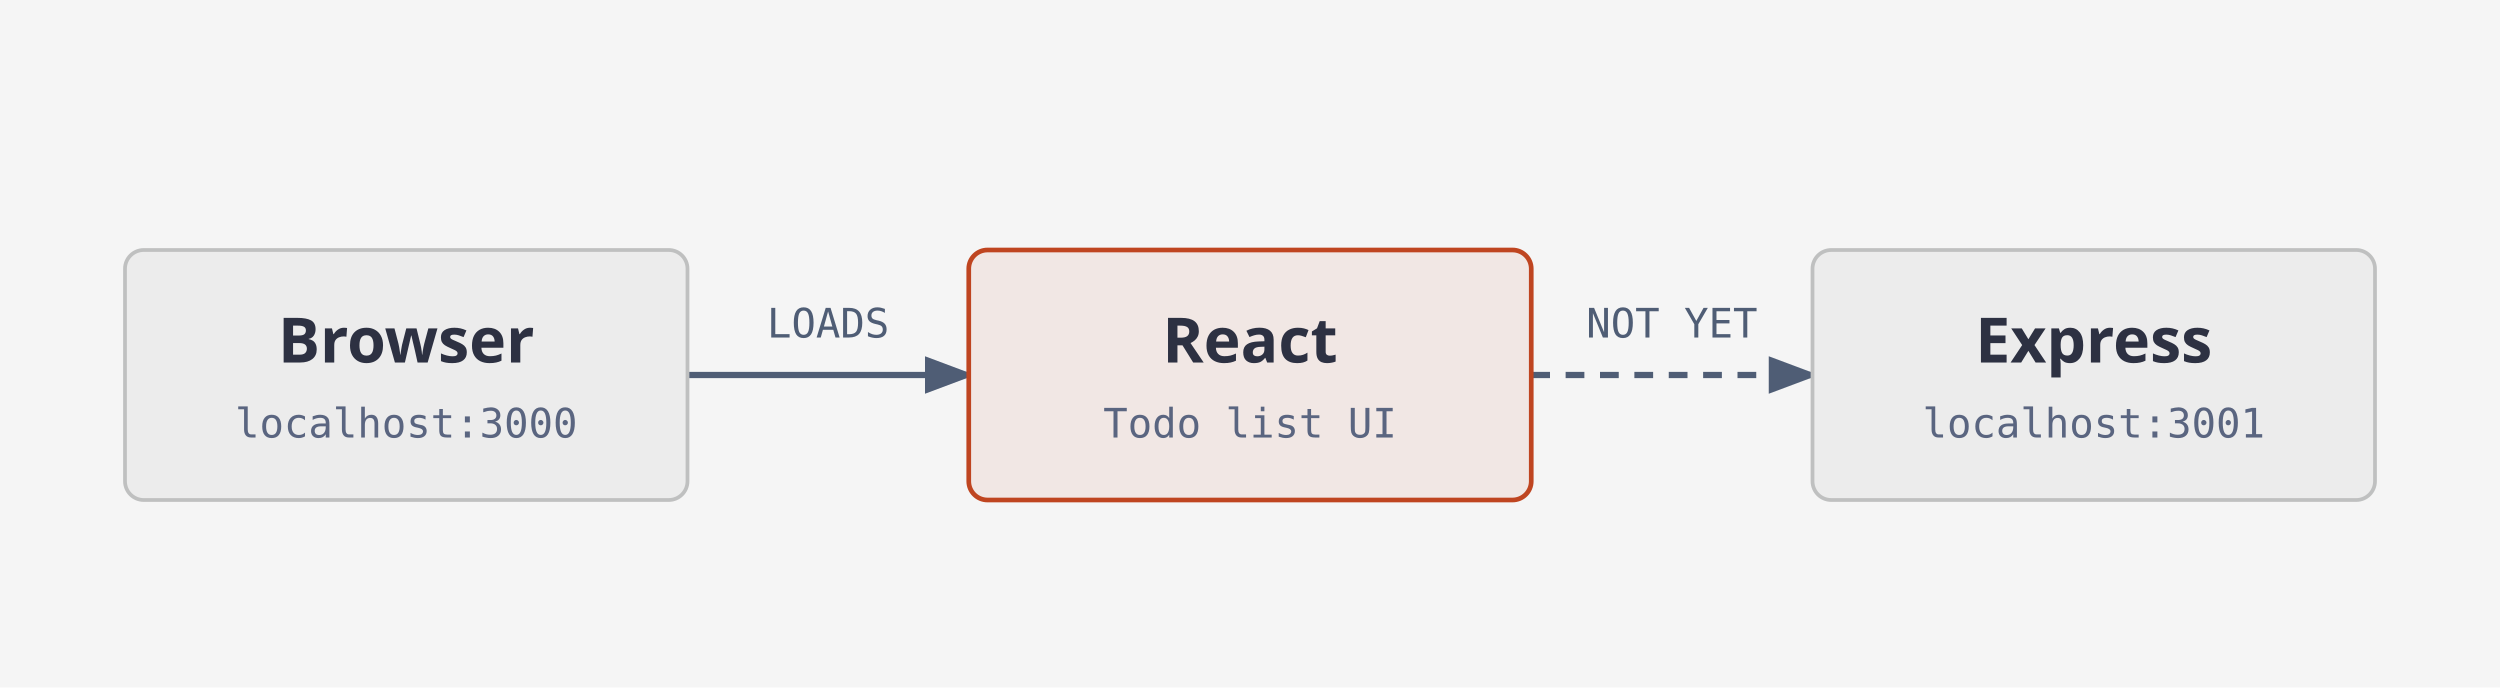
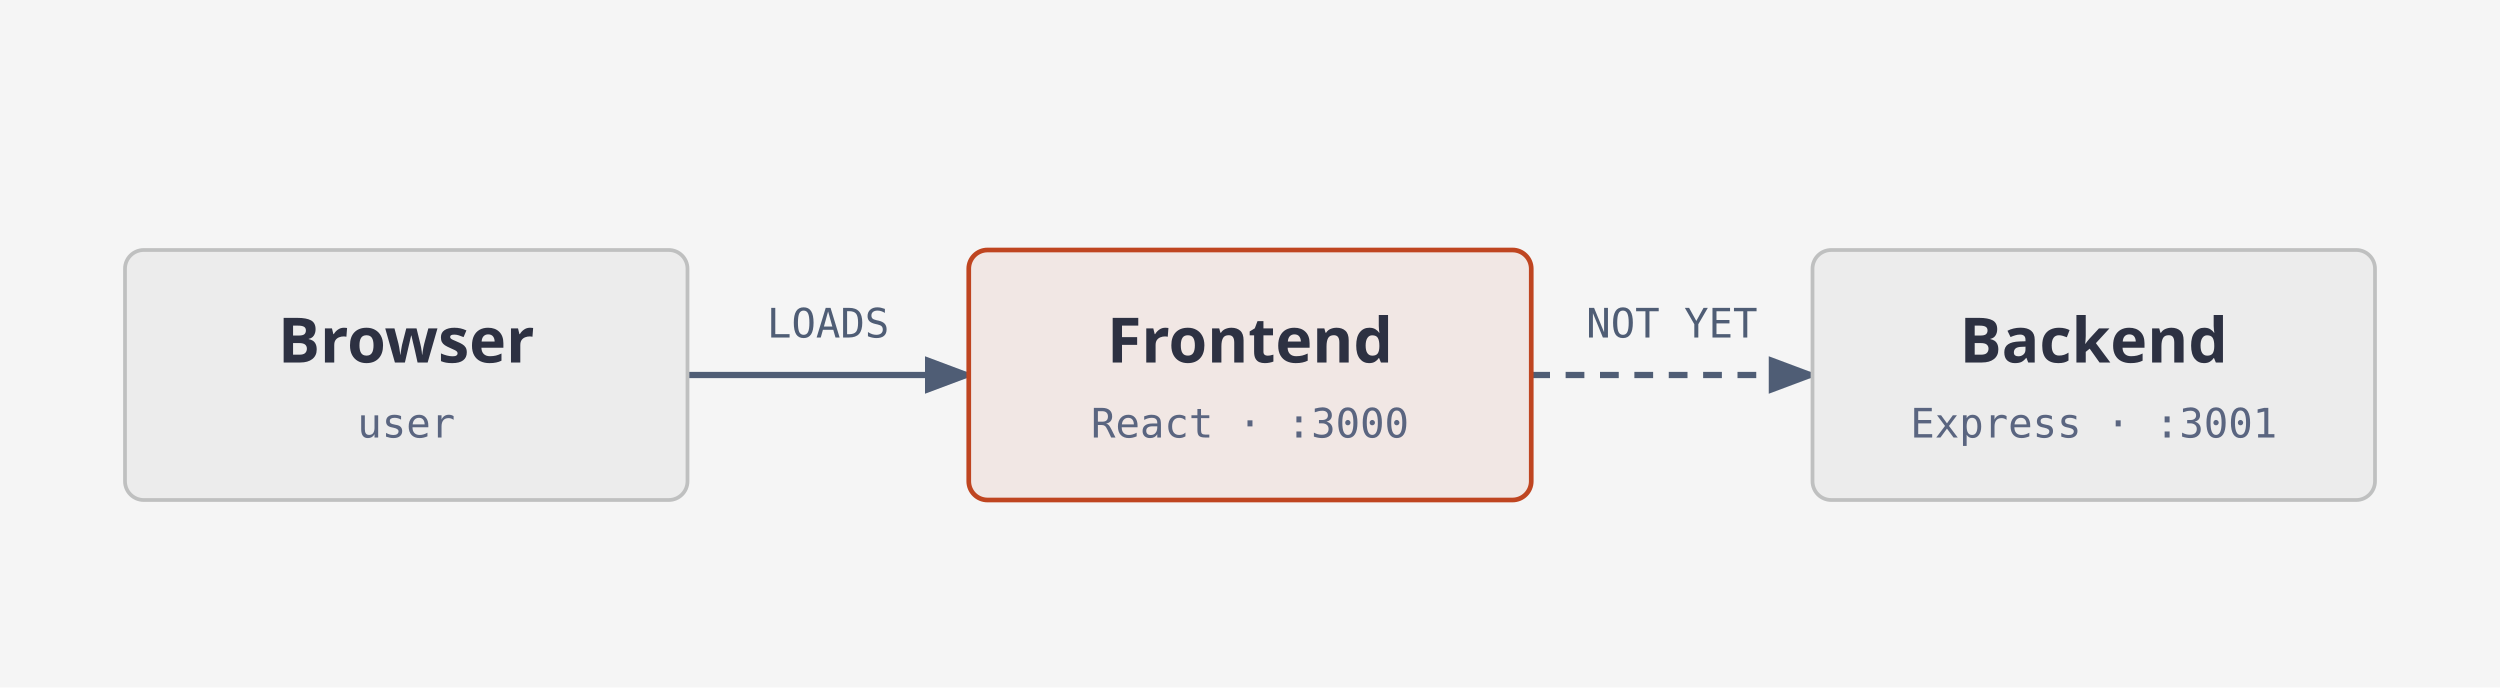
<svg xmlns="http://www.w3.org/2000/svg" viewBox="0 0 800 220" role="img" aria-labelledby="architecture-title architecture-desc" id="architecture-root">
  <defs>
    <style>#architecture-root .diagram-container { width: 100%; max-width: 900px; overflow-x: auto; }
      @media print {
#architecture-root .diagram-container { overflow-x: visible; }
}</style>
    <marker id="architecture-arrow" markerWidth="8" markerHeight="6" refX="7" refY="3" orient="auto">
      <polygon points="0 0, 8 3, 0 6" fill="#4f5d75" />
    </marker>
  </defs>
  <rect width="100%" height="100%" fill="#f5f5f5" />
  <line x1="220" y1="120" x2="310" y2="120" stroke="#4f5d75" stroke-width="2" marker-end="url(#architecture-arrow)" />
  <rect x="236" y="96" width="58" height="16" fill="#f5f5f5" />
  <text x="265" y="108" text-anchor="middle" fill="#4f5d75" font-size="13" font-family="'Geist Mono', ui-monospace, monospace">LOADS</text>
  <line x1="490" y1="120" x2="580" y2="120" stroke="#4f5d75" stroke-width="2" stroke-dasharray="6,5" marker-end="url(#architecture-arrow)" />
  <rect x="506" y="96" width="58" height="16" fill="#f5f5f5" />
  <text x="535" y="108" text-anchor="middle" fill="#4f5d75" font-size="13" font-family="'Geist Mono', ui-monospace, monospace">NOT YET</text>
  <rect x="40" y="80" width="180" height="80" rx="6" fill="#ececec" stroke="#bfc0c0" stroke-width="1.2" />
  <text x="130" y="116" text-anchor="middle" fill="#2d3142" font-size="20" font-weight="600" font-family="'Geist', system-ui, sans-serif">Browser</text>
-   <text x="130" y="140" text-anchor="middle" fill="#5a6580" font-size="13" font-family="'Geist Mono', ui-monospace, monospace">localhost:3000</text>
+   <text x="130" y="140" text-anchor="middle" fill="#5a6580" font-size="13" font-family="'Geist Mono', ui-monospace, monospace">user</text>
  <rect x="310" y="80" width="180" height="80" rx="6" fill="#f5f5f5" />
  <rect x="310" y="80" width="180" height="80" rx="6" fill="#bf4520" stroke="#bf4520" stroke-width="1.5" fill-opacity="0.08" />
-   <text x="400" y="116" text-anchor="middle" fill="#2d3142" font-size="20" font-weight="600" font-family="'Geist', system-ui, sans-serif">React</text>
-   <text x="400" y="140" text-anchor="middle" fill="#5a6580" font-size="13" font-family="'Geist Mono', ui-monospace, monospace">Todo list UI</text>
+   <text x="400" y="116" text-anchor="middle" fill="#2d3142" font-size="20" font-weight="600" font-family="'Geist', system-ui, sans-serif">Frontend</text>
+   <text x="400" y="140" text-anchor="middle" fill="#5a6580" font-size="13" font-family="'Geist Mono', ui-monospace, monospace">React · :3000</text>
  <rect x="580" y="80" width="180" height="80" rx="6" fill="#ececec" stroke="#bfc0c0" stroke-width="1.2" />
-   <text x="670" y="116" text-anchor="middle" fill="#2d3142" font-size="20" font-weight="600" font-family="'Geist', system-ui, sans-serif">Express</text>
-   <text x="670" y="140" text-anchor="middle" fill="#5a6580" font-size="13" font-family="'Geist Mono', ui-monospace, monospace">localhost:3001</text>
+   <text x="670" y="116" text-anchor="middle" fill="#2d3142" font-size="20" font-weight="600" font-family="'Geist', system-ui, sans-serif">Backend</text>
+   <text x="670" y="140" text-anchor="middle" fill="#5a6580" font-size="13" font-family="'Geist Mono', ui-monospace, monospace">Express · :3001</text>
</svg>
